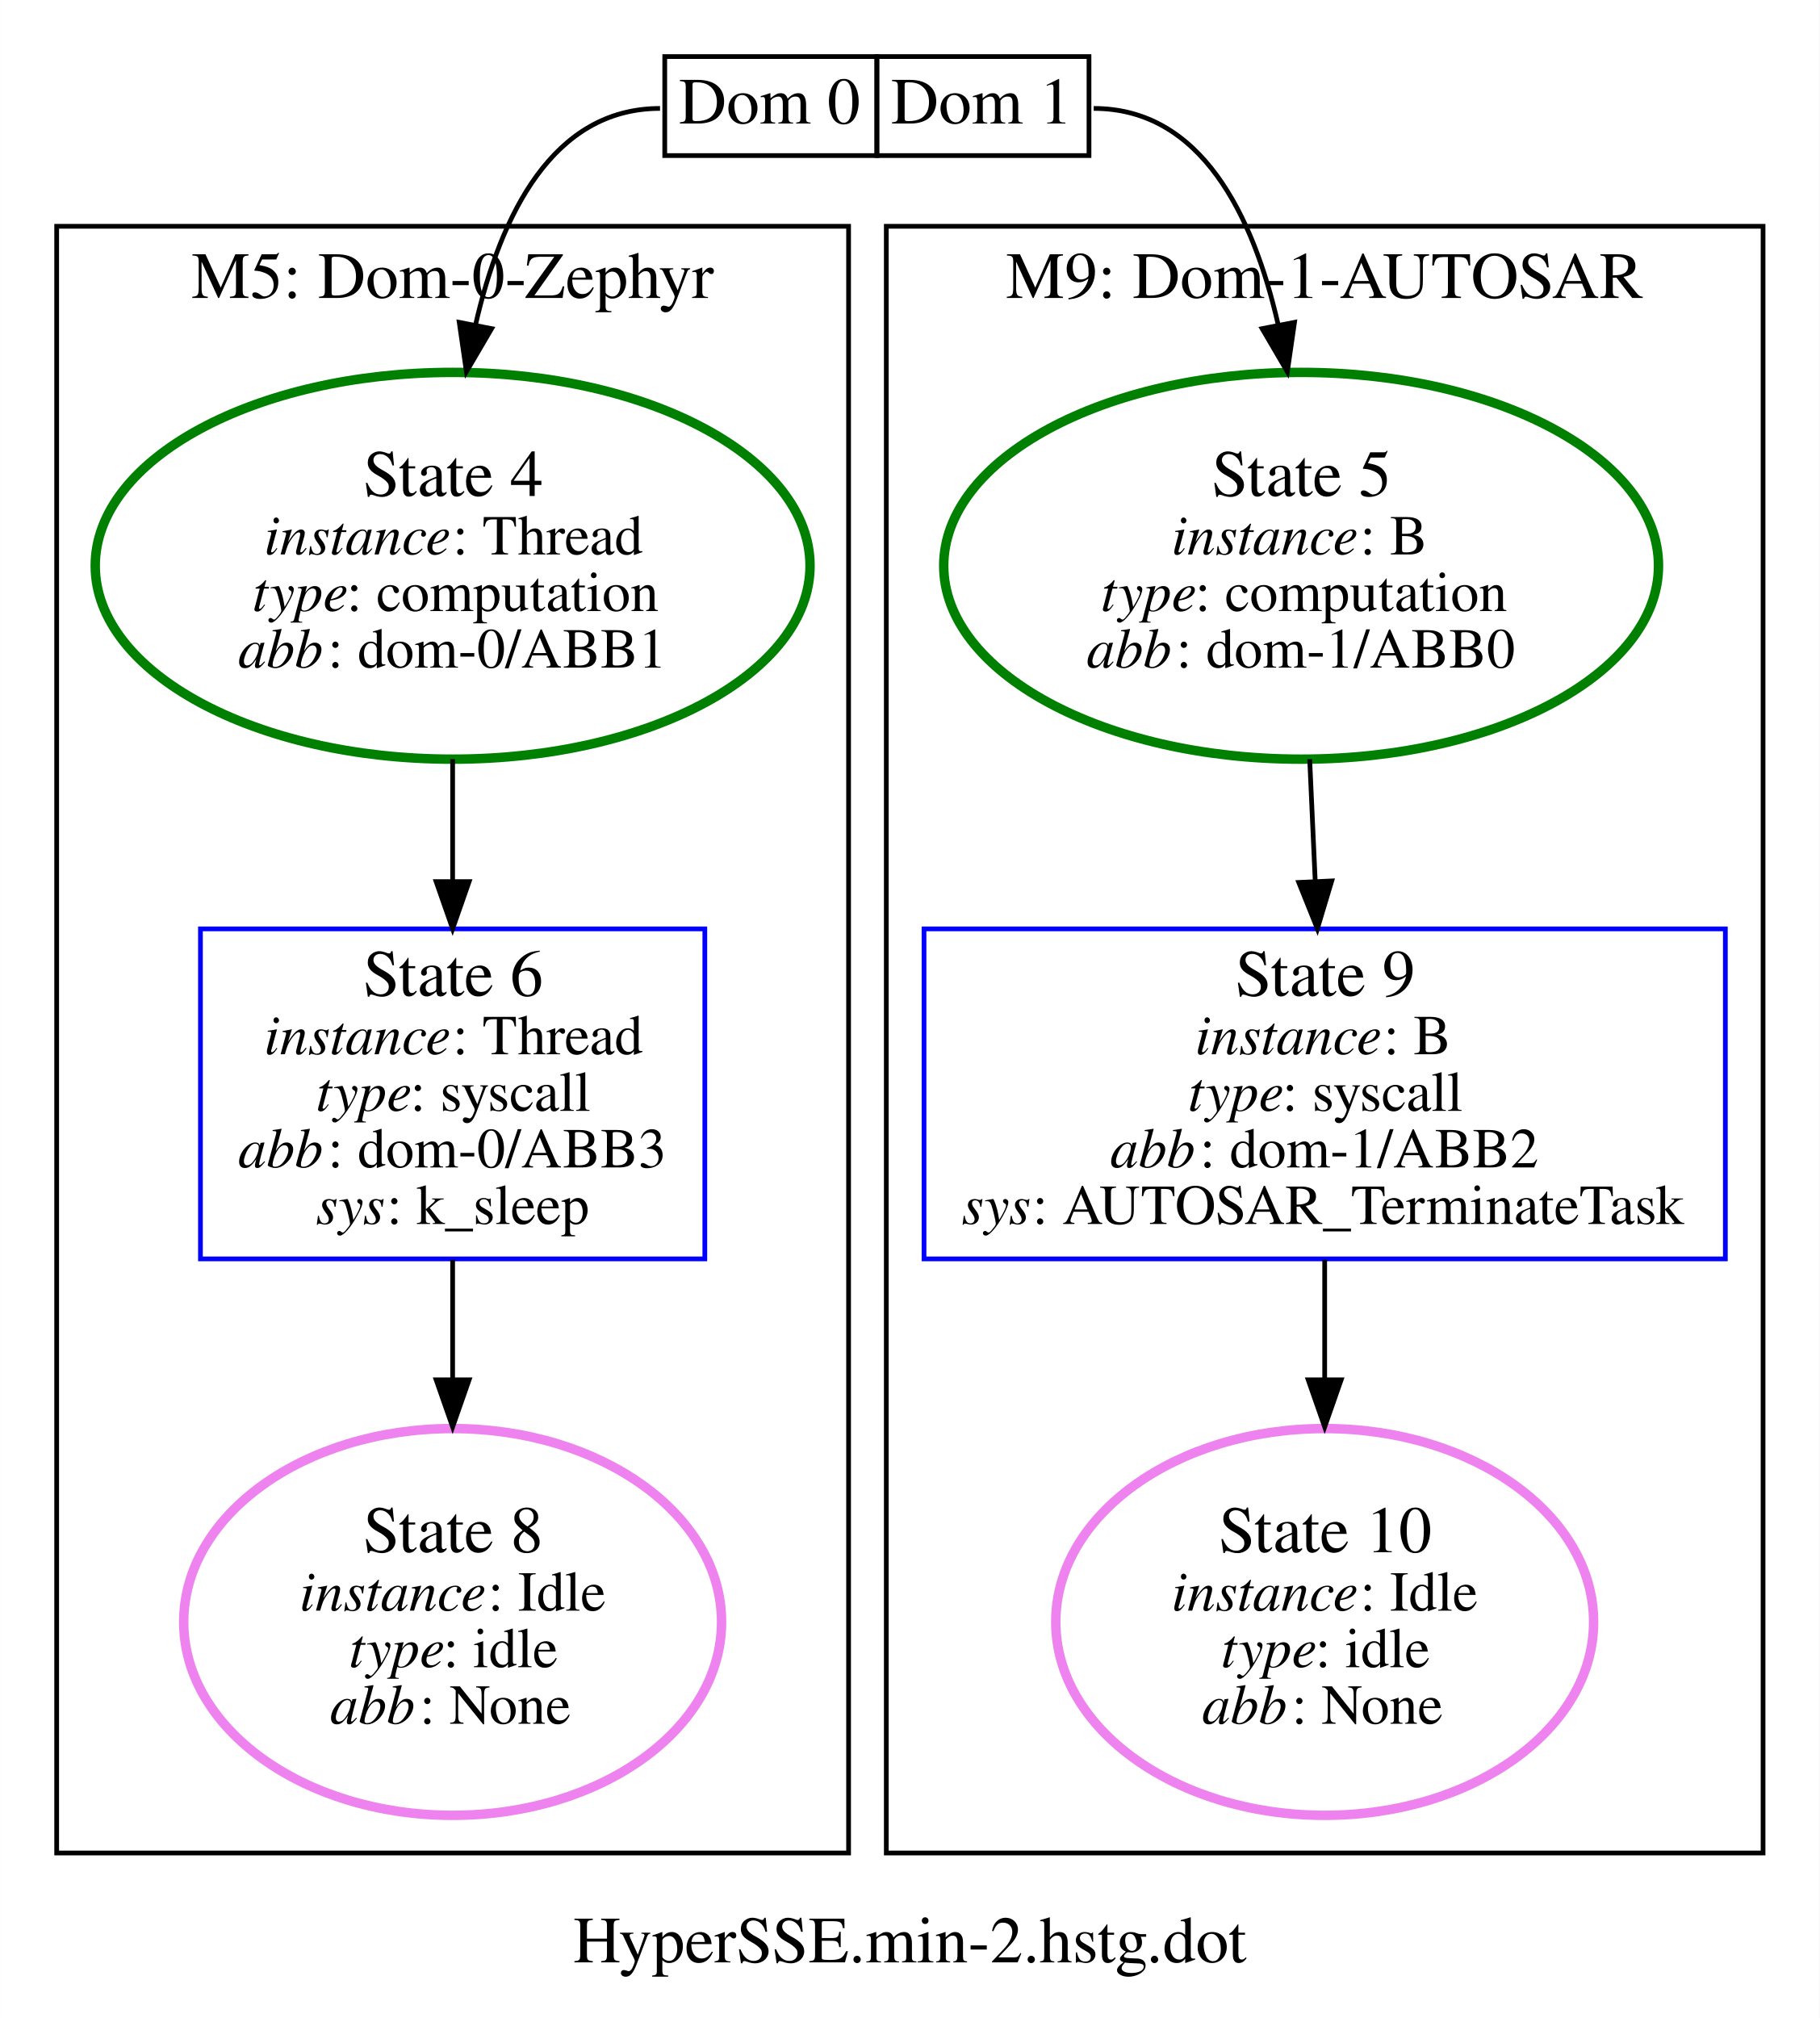
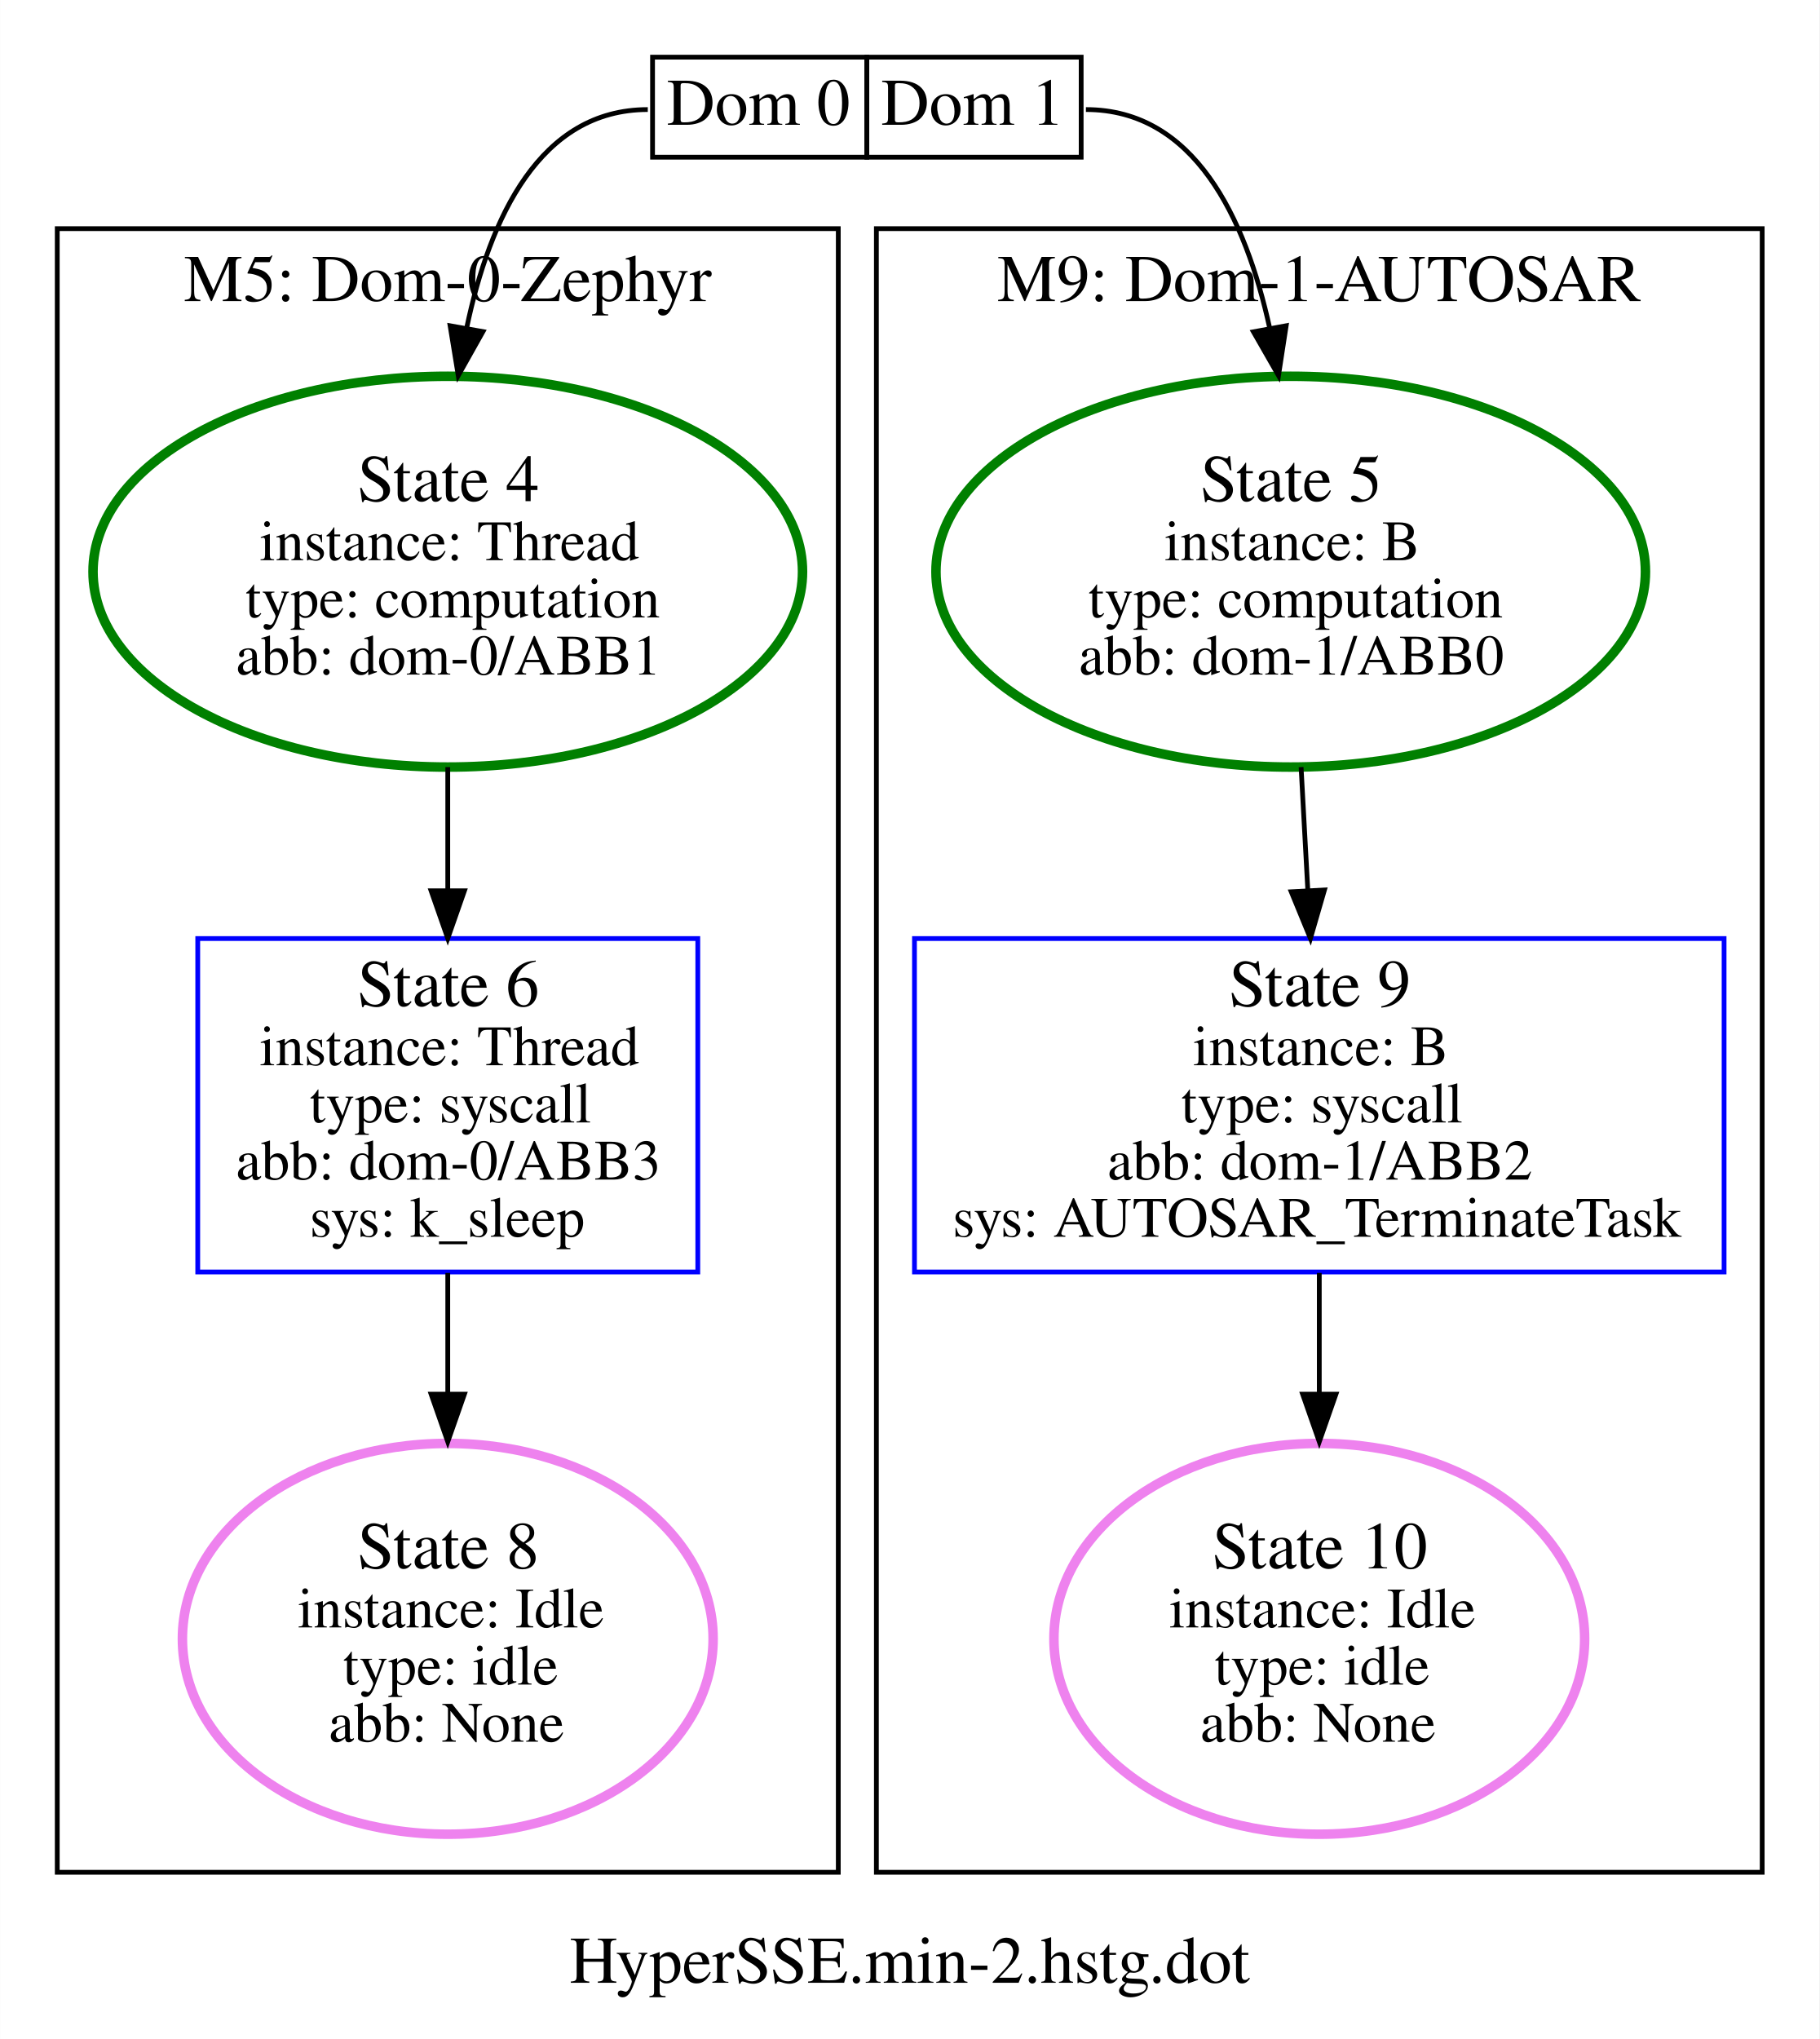
- <svg xmlns="http://www.w3.org/2000/svg" xmlns:xlink="http://www.w3.org/1999/xlink" width="386pt" height="428pt" viewBox="0.00 0.00 386.00 428.05">
+ <svg xmlns="http://www.w3.org/2000/svg" xmlns:xlink="http://www.w3.org/1999/xlink" width="382pt" height="428pt" viewBox="0.00 0.00 382.00 428.05">
  <g id="graph0" class="graph" transform="scale(1 1) rotate(0) translate(4 424.05)">
-     <polygon fill="white" stroke="transparent" points="-4,4 -4,-424.05 382,-424.05 382,4 -4,4" />
-     <text text-anchor="middle" x="189" y="-7.8" font-family="Times,serif" font-size="14.00">HyperSSE.min-2.hstg.dot</text>
+     <polygon fill="white" stroke="transparent" points="-4,4 -4,-424.05 378,-424.05 378,4 -4,4" />
+     <text text-anchor="middle" x="187" y="-7.8" font-family="Times,serif" font-size="14.00">HyperSSE.min-2.hstg.dot</text>
    <g id="clust1" class="cluster">
-       <polygon fill="none" stroke="black" points="8,-31 8,-376.05 176,-376.05 176,-31 8,-31" />
-       <text text-anchor="middle" x="92" y="-360.85" font-family="Times,serif" font-size="14.00">M5: Dom-0-Zephyr</text>
+       <polygon fill="none" stroke="black" points="8,-31 8,-376.05 172,-376.05 172,-31 8,-31" />
+       <text text-anchor="middle" x="90" y="-360.85" font-family="Times,serif" font-size="14.00">M5: Dom-0-Zephyr</text>
    </g>
    <g id="clust2" class="cluster">
-       <polygon fill="none" stroke="black" points="184,-31 184,-376.05 370,-376.05 370,-31 184,-31" />
-       <text text-anchor="middle" x="277" y="-360.85" font-family="Times,serif" font-size="14.00">M9: Dom-1-AUTOSAR</text>
+       <polygon fill="none" stroke="black" points="180,-31 180,-376.05 366,-376.05 366,-31 180,-31" />
+       <text text-anchor="middle" x="273" y="-360.85" font-family="Times,serif" font-size="14.00">M9: Dom-1-AUTOSAR</text>
    </g>
    <g id="node1" class="node">
      <g id="a_node1">
        <a xlink:title="1">
-           <polygon fill="none" stroke="black" points="137,-391.05 137,-412.05 182,-412.05 182,-391.05 137,-391.05" />
-           <text text-anchor="start" x="140" y="-397.85" font-family="Times,serif" font-size="14.00">Dom 0</text>
-           <polygon fill="none" stroke="black" points="182,-391.05 182,-412.05 227,-412.05 227,-391.05 182,-391.05" />
-           <text text-anchor="start" x="185" y="-397.85" font-family="Times,serif" font-size="14.00">Dom 1</text>
+           <polygon fill="none" stroke="black" points="133,-391.05 133,-412.05 178,-412.05 178,-391.05 133,-391.05" />
+           <text text-anchor="start" x="136" y="-397.85" font-family="Times,serif" font-size="14.00">Dom 0</text>
+           <polygon fill="none" stroke="black" points="178,-391.05 178,-412.05 223,-412.05 223,-391.05 178,-391.05" />
+           <text text-anchor="start" x="181" y="-397.85" font-family="Times,serif" font-size="14.00">Dom 1</text>
        </a>
      </g>
    </g>
    <g id="node2" class="node">
      <g id="a_node2">
        <a xlink:title="2">
-           <ellipse fill="none" stroke="green" stroke-width="2" cx="92" cy="-304.04" rx="75.82" ry="41.02" />
-           <text text-anchor="start" x="73" y="-318.84" font-family="Times,serif" font-size="14.00">State 4</text>
-           <text text-anchor="start" x="52" y="-306.44" font-family="Times,serif" font-style="italic" font-size="12.00">instance</text>
-           <text text-anchor="start" x="92" y="-306.44" font-family="Times,serif" font-size="12.00">: Thread</text>
-           <text text-anchor="start" x="49.5" y="-294.44" font-family="Times,serif" font-style="italic" font-size="12.00">type</text>
-           <text text-anchor="start" x="69.5" y="-294.44" font-family="Times,serif" font-size="12.00">: computation</text>
-           <text text-anchor="start" x="46.5" y="-282.44" font-family="Times,serif" font-style="italic" font-size="12.00">abb</text>
-           <text text-anchor="start" x="65.5" y="-282.44" font-family="Times,serif" font-size="12.00">: dom-0/ABB1</text>
+           <ellipse fill="none" stroke="green" stroke-width="2" cx="90" cy="-304.04" rx="74.49" ry="41.02" />
+           <text text-anchor="start" x="71" y="-318.84" font-family="Times,serif" font-size="14.00">State 4</text>
+           <text text-anchor="start" x="50.5" y="-306.44" font-family="Times,serif" font-size="12.00">instance: Thread</text>
+           <text text-anchor="start" x="47.5" y="-294.44" font-family="Times,serif" font-size="12.00">type: computation</text>
+           <text text-anchor="start" x="45.5" y="-282.44" font-family="Times,serif" font-size="12.00">abb: dom-0/ABB1</text>
        </a>
      </g>
    </g>
    <g id="edge1" class="edge">
-       <path fill="none" stroke="black" d="M136,-401.05C113.22,-401.05 102.19,-378.43 96.86,-355.15" />
-       <polygon fill="black" stroke="black" points="100.27,-354.34 94.92,-345.2 93.4,-355.68 100.27,-354.34" />
+       <path fill="none" stroke="black" d="M132,-401.05C109.39,-401.05 98.84,-378.43 93.96,-355.15" />
+       <polygon fill="black" stroke="black" points="97.39,-354.44 92.2,-345.2 90.49,-355.66 97.39,-354.44" />
    </g>
    <g id="node6" class="node">
      <g id="a_node6">
        <a xlink:title="6">
-           <ellipse fill="none" stroke="green" stroke-width="2" cx="272" cy="-304.04" rx="75.82" ry="41.02" />
-           <text text-anchor="start" x="253" y="-318.84" font-family="Times,serif" font-size="14.00">State 5</text>
-           <text text-anchor="start" x="244.5" y="-306.44" font-family="Times,serif" font-style="italic" font-size="12.00">instance</text>
-           <text text-anchor="start" x="284.5" y="-306.44" font-family="Times,serif" font-size="12.00">: B</text>
-           <text text-anchor="start" x="229.5" y="-294.44" font-family="Times,serif" font-style="italic" font-size="12.00">type</text>
-           <text text-anchor="start" x="249.5" y="-294.44" font-family="Times,serif" font-size="12.00">: computation</text>
-           <text text-anchor="start" x="226.5" y="-282.44" font-family="Times,serif" font-style="italic" font-size="12.00">abb</text>
-           <text text-anchor="start" x="245.5" y="-282.44" font-family="Times,serif" font-size="12.00">: dom-1/ABB0</text>
+           <ellipse fill="none" stroke="green" stroke-width="2" cx="267" cy="-304.04" rx="74.49" ry="41.02" />
+           <text text-anchor="start" x="248" y="-318.84" font-family="Times,serif" font-size="14.00">State 5</text>
+           <text text-anchor="start" x="240.5" y="-306.44" font-family="Times,serif" font-size="12.00">instance: B</text>
+           <text text-anchor="start" x="224.5" y="-294.44" font-family="Times,serif" font-size="12.00">type: computation</text>
+           <text text-anchor="start" x="222.5" y="-282.44" font-family="Times,serif" font-size="12.00">abb: dom-1/ABB0</text>
        </a>
      </g>
    </g>
    <g id="edge2" class="edge">
-       <path fill="none" stroke="black" d="M228,-401.05C250.78,-401.05 261.81,-378.43 267.14,-355.15" />
-       <polygon fill="black" stroke="black" points="270.6,-355.68 269.08,-345.2 263.73,-354.34 270.6,-355.68" />
+       <path fill="none" stroke="black" d="M224,-401.05C246.69,-401.05 257.49,-378.43 262.59,-355.15" />
+       <polygon fill="black" stroke="black" points="266.05,-355.67 264.44,-345.2 259.17,-354.39 266.05,-355.67" />
    </g>
    <g id="node3" class="node">
      <g id="a_node3">
        <a xlink:title="3">
-           <polygon fill="none" stroke="blue" points="145.5,-227.02 38.5,-227.02 38.5,-157.02 145.5,-157.02 145.5,-227.02" />
-           <text text-anchor="start" x="73" y="-212.82" font-family="Times,serif" font-size="14.00">State 6</text>
-           <text text-anchor="start" x="52" y="-200.42" font-family="Times,serif" font-style="italic" font-size="12.00">instance</text>
-           <text text-anchor="start" x="92" y="-200.42" font-family="Times,serif" font-size="12.00">: Thread</text>
-           <text text-anchor="start" x="63" y="-188.42" font-family="Times,serif" font-style="italic" font-size="12.00">type</text>
-           <text text-anchor="start" x="83" y="-188.42" font-family="Times,serif" font-size="12.00">: syscall</text>
-           <text text-anchor="start" x="46.5" y="-176.42" font-family="Times,serif" font-style="italic" font-size="12.00">abb</text>
-           <text text-anchor="start" x="65.5" y="-176.42" font-family="Times,serif" font-size="12.00">: dom-0/ABB3</text>
-           <text text-anchor="start" x="63" y="-164.42" font-family="Times,serif" font-style="italic" font-size="12.00">sys</text>
-           <text text-anchor="start" x="78" y="-164.42" font-family="Times,serif" font-size="12.00">: k_sleep</text>
+           <polygon fill="none" stroke="blue" points="142.5,-227.02 37.5,-227.02 37.5,-157.02 142.5,-157.02 142.5,-227.02" />
+           <text text-anchor="start" x="71" y="-212.82" font-family="Times,serif" font-size="14.00">State 6</text>
+           <text text-anchor="start" x="50.5" y="-200.42" font-family="Times,serif" font-size="12.00">instance: Thread</text>
+           <text text-anchor="start" x="61" y="-188.42" font-family="Times,serif" font-size="12.00">type: syscall</text>
+           <text text-anchor="start" x="45.5" y="-176.42" font-family="Times,serif" font-size="12.00">abb: dom-0/ABB3</text>
+           <text text-anchor="start" x="61" y="-164.42" font-family="Times,serif" font-size="12.00">sys: k_sleep</text>
        </a>
      </g>
    </g>
    <g id="edge3" class="edge">
-       <path fill="none" stroke="black" d="M92,-263.01C92,-254.62 92,-245.73 92,-237.21" />
-       <polygon fill="black" stroke="black" points="95.5,-237.04 92,-227.04 88.5,-237.04 95.5,-237.04" />
+       <path fill="none" stroke="black" d="M90,-263.01C90,-254.62 90,-245.73 90,-237.21" />
+       <polygon fill="black" stroke="black" points="93.5,-237.04 90,-227.04 86.5,-237.04 93.5,-237.04" />
    </g>
    <g id="node4" class="node">
      <g id="a_node4">
        <a xlink:title="4">
-           <ellipse fill="none" stroke="violet" stroke-width="2" cx="92" cy="-80.01" rx="57.05" ry="41.02" />
-           <text text-anchor="start" x="73" y="-94.81" font-family="Times,serif" font-size="14.00">State 8</text>
-           <text text-anchor="start" x="59.5" y="-82.41" font-family="Times,serif" font-style="italic" font-size="12.00">instance</text>
-           <text text-anchor="start" x="99.5" y="-82.41" font-family="Times,serif" font-size="12.00">: Idle</text>
-           <text text-anchor="start" x="70" y="-70.41" font-family="Times,serif" font-style="italic" font-size="12.00">type</text>
-           <text text-anchor="start" x="90" y="-70.41" font-family="Times,serif" font-size="12.00">: idle</text>
-           <text text-anchor="start" x="66" y="-58.41" font-family="Times,serif" font-style="italic" font-size="12.00">abb</text>
-           <text text-anchor="start" x="85" y="-58.41" font-family="Times,serif" font-size="12.00">: None</text>
+           <ellipse fill="none" stroke="violet" stroke-width="2" cx="90" cy="-80.01" rx="55.72" ry="41.02" />
+           <text text-anchor="start" x="71" y="-94.81" font-family="Times,serif" font-size="14.00">State 8</text>
+           <text text-anchor="start" x="58.5" y="-82.41" font-family="Times,serif" font-size="12.00">instance: Idle</text>
+           <text text-anchor="start" x="68" y="-70.41" font-family="Times,serif" font-size="12.00">type: idle</text>
+           <text text-anchor="start" x="65" y="-58.41" font-family="Times,serif" font-size="12.00">abb: None</text>
        </a>
      </g>
    </g>
    <g id="edge4" class="edge">
-       <path fill="none" stroke="black" d="M92,-156.82C92,-148.84 92,-140.17 92,-131.64" />
-       <polygon fill="black" stroke="black" points="95.5,-131.37 92,-121.37 88.5,-131.37 95.5,-131.37" />
+       <path fill="none" stroke="black" d="M90,-156.82C90,-148.84 90,-140.17 90,-131.64" />
+       <polygon fill="black" stroke="black" points="93.5,-131.37 90,-121.37 86.5,-131.37 93.5,-131.37" />
    </g>
    <g id="node5" class="node">
      <g id="a_node5">
        <a xlink:title="8">
-           <ellipse fill="none" stroke="violet" stroke-width="2" cx="277" cy="-80.01" rx="57.05" ry="41.02" />
-           <text text-anchor="start" x="254.5" y="-94.81" font-family="Times,serif" font-size="14.00">State 10</text>
-           <text text-anchor="start" x="244.5" y="-82.41" font-family="Times,serif" font-style="italic" font-size="12.00">instance</text>
-           <text text-anchor="start" x="284.5" y="-82.41" font-family="Times,serif" font-size="12.00">: Idle</text>
-           <text text-anchor="start" x="255" y="-70.41" font-family="Times,serif" font-style="italic" font-size="12.00">type</text>
-           <text text-anchor="start" x="275" y="-70.41" font-family="Times,serif" font-size="12.00">: idle</text>
-           <text text-anchor="start" x="251" y="-58.41" font-family="Times,serif" font-style="italic" font-size="12.00">abb</text>
-           <text text-anchor="start" x="270" y="-58.41" font-family="Times,serif" font-size="12.00">: None</text>
+           <ellipse fill="none" stroke="violet" stroke-width="2" cx="273" cy="-80.01" rx="55.72" ry="41.02" />
+           <text text-anchor="start" x="250.5" y="-94.81" font-family="Times,serif" font-size="14.00">State 10</text>
+           <text text-anchor="start" x="241.5" y="-82.41" font-family="Times,serif" font-size="12.00">instance: Idle</text>
+           <text text-anchor="start" x="251" y="-70.41" font-family="Times,serif" font-size="12.00">type: idle</text>
+           <text text-anchor="start" x="248" y="-58.41" font-family="Times,serif" font-size="12.00">abb: None</text>
        </a>
      </g>
    </g>
    <g id="node7" class="node">
      <g id="a_node7">
        <a xlink:title="7">
-           <polygon fill="none" stroke="blue" points="362,-227.02 192,-227.02 192,-157.02 362,-157.02 362,-227.02" />
-           <text text-anchor="start" x="258" y="-212.82" font-family="Times,serif" font-size="14.00">State 9</text>
-           <text text-anchor="start" x="249.5" y="-200.42" font-family="Times,serif" font-style="italic" font-size="12.00">instance</text>
-           <text text-anchor="start" x="289.5" y="-200.42" font-family="Times,serif" font-size="12.00">: B</text>
-           <text text-anchor="start" x="248" y="-188.42" font-family="Times,serif" font-style="italic" font-size="12.00">type</text>
-           <text text-anchor="start" x="268" y="-188.42" font-family="Times,serif" font-size="12.00">: syscall</text>
-           <text text-anchor="start" x="231.5" y="-176.42" font-family="Times,serif" font-style="italic" font-size="12.00">abb</text>
-           <text text-anchor="start" x="250.5" y="-176.42" font-family="Times,serif" font-size="12.00">: dom-1/ABB2</text>
-           <text text-anchor="start" x="200" y="-164.42" font-family="Times,serif" font-style="italic" font-size="12.00">sys</text>
-           <text text-anchor="start" x="215" y="-164.42" font-family="Times,serif" font-size="12.00">: AUTOSAR_TerminateTask</text>
+           <polygon fill="none" stroke="blue" points="358,-227.02 188,-227.02 188,-157.02 358,-157.02 358,-227.02" />
+           <text text-anchor="start" x="254" y="-212.82" font-family="Times,serif" font-size="14.00">State 9</text>
+           <text text-anchor="start" x="246.5" y="-200.42" font-family="Times,serif" font-size="12.00">instance: B</text>
+           <text text-anchor="start" x="244" y="-188.42" font-family="Times,serif" font-size="12.00">type: syscall</text>
+           <text text-anchor="start" x="228.5" y="-176.42" font-family="Times,serif" font-size="12.00">abb: dom-1/ABB2</text>
+           <text text-anchor="start" x="196" y="-164.42" font-family="Times,serif" font-size="12.00">sys: AUTOSAR_TerminateTask</text>
        </a>
      </g>
    </g>
    <g id="edge5" class="edge">
-       <path fill="none" stroke="black" d="M273.82,-263.01C274.2,-254.62 274.6,-245.73 274.99,-237.21" />
-       <polygon fill="black" stroke="black" points="278.5,-237.19 275.45,-227.04 271.5,-236.87 278.5,-237.19" />
+       <path fill="none" stroke="black" d="M269.18,-263.01C269.64,-254.62 270.13,-245.73 270.59,-237.21" />
+       <polygon fill="black" stroke="black" points="274.09,-237.22 271.14,-227.04 267.11,-236.84 274.09,-237.22" />
    </g>
    <g id="edge6" class="edge">
-       <path fill="none" stroke="black" d="M277,-156.82C277,-148.84 277,-140.17 277,-131.64" />
-       <polygon fill="black" stroke="black" points="280.5,-131.37 277,-121.37 273.5,-131.37 280.5,-131.37" />
+       <path fill="none" stroke="black" d="M273,-156.82C273,-148.84 273,-140.17 273,-131.64" />
+       <polygon fill="black" stroke="black" points="276.5,-131.37 273,-121.37 269.5,-131.37 276.5,-131.37" />
    </g>
  </g>
</svg>
